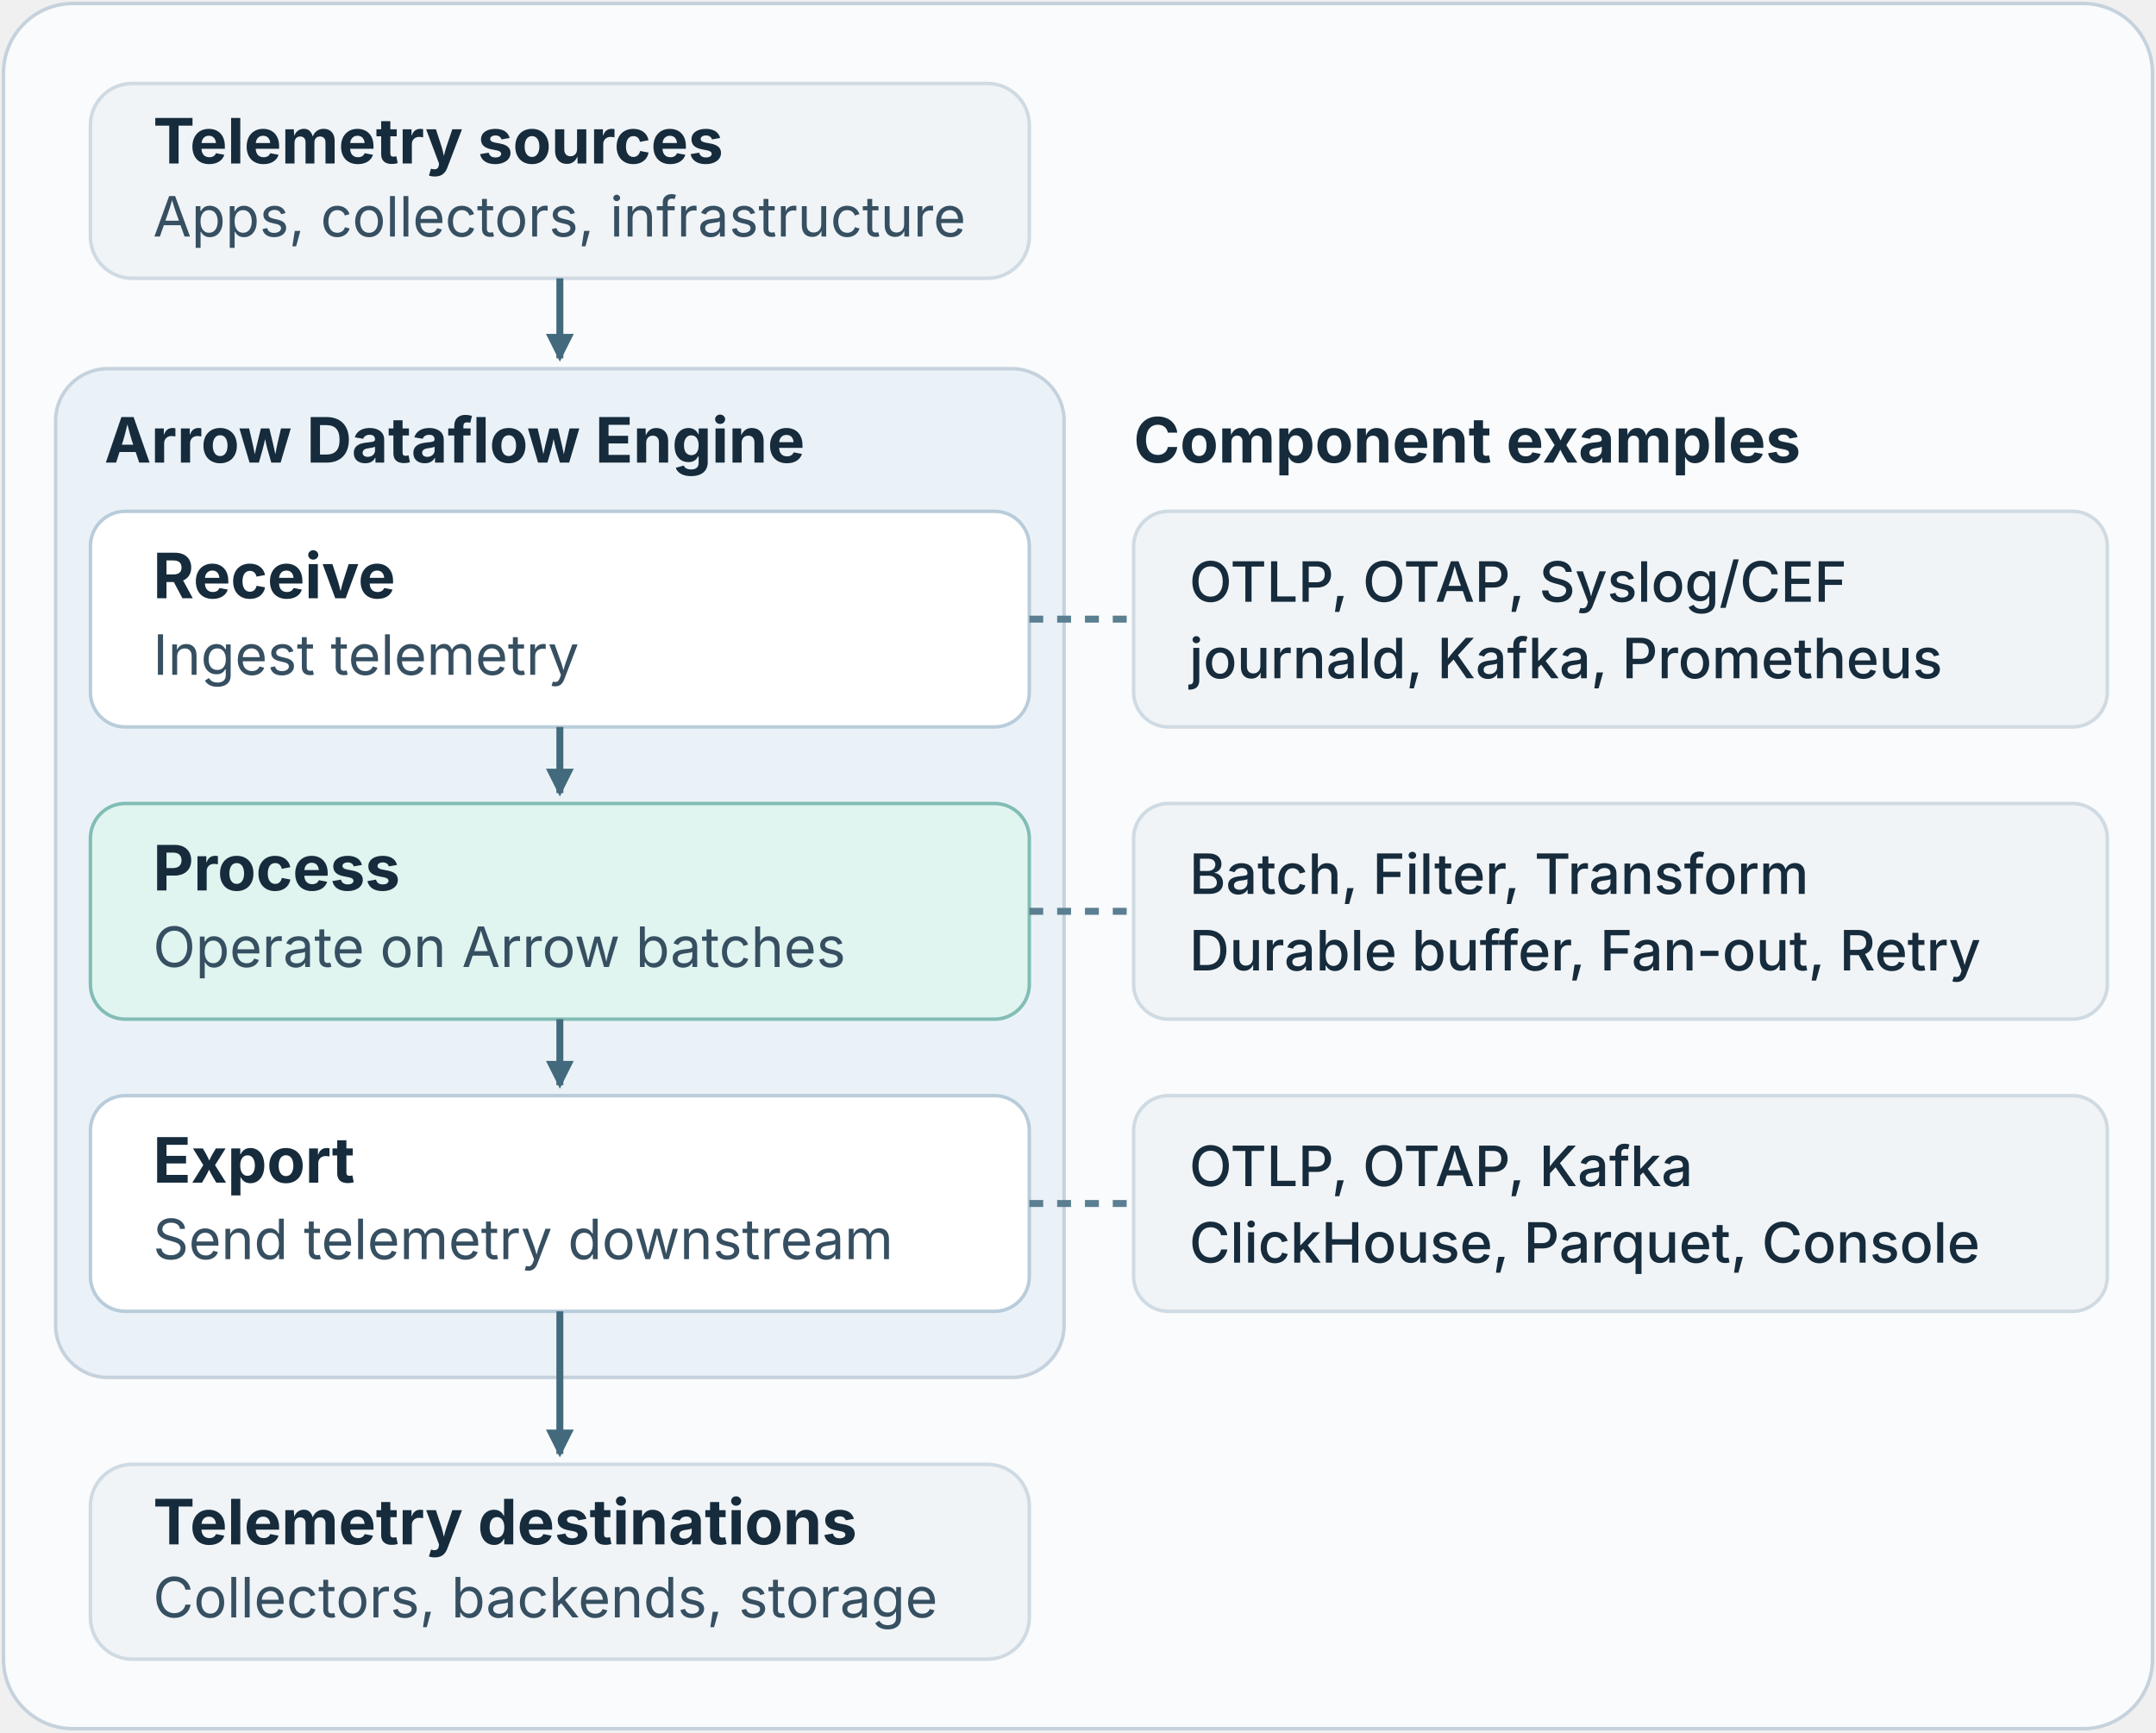
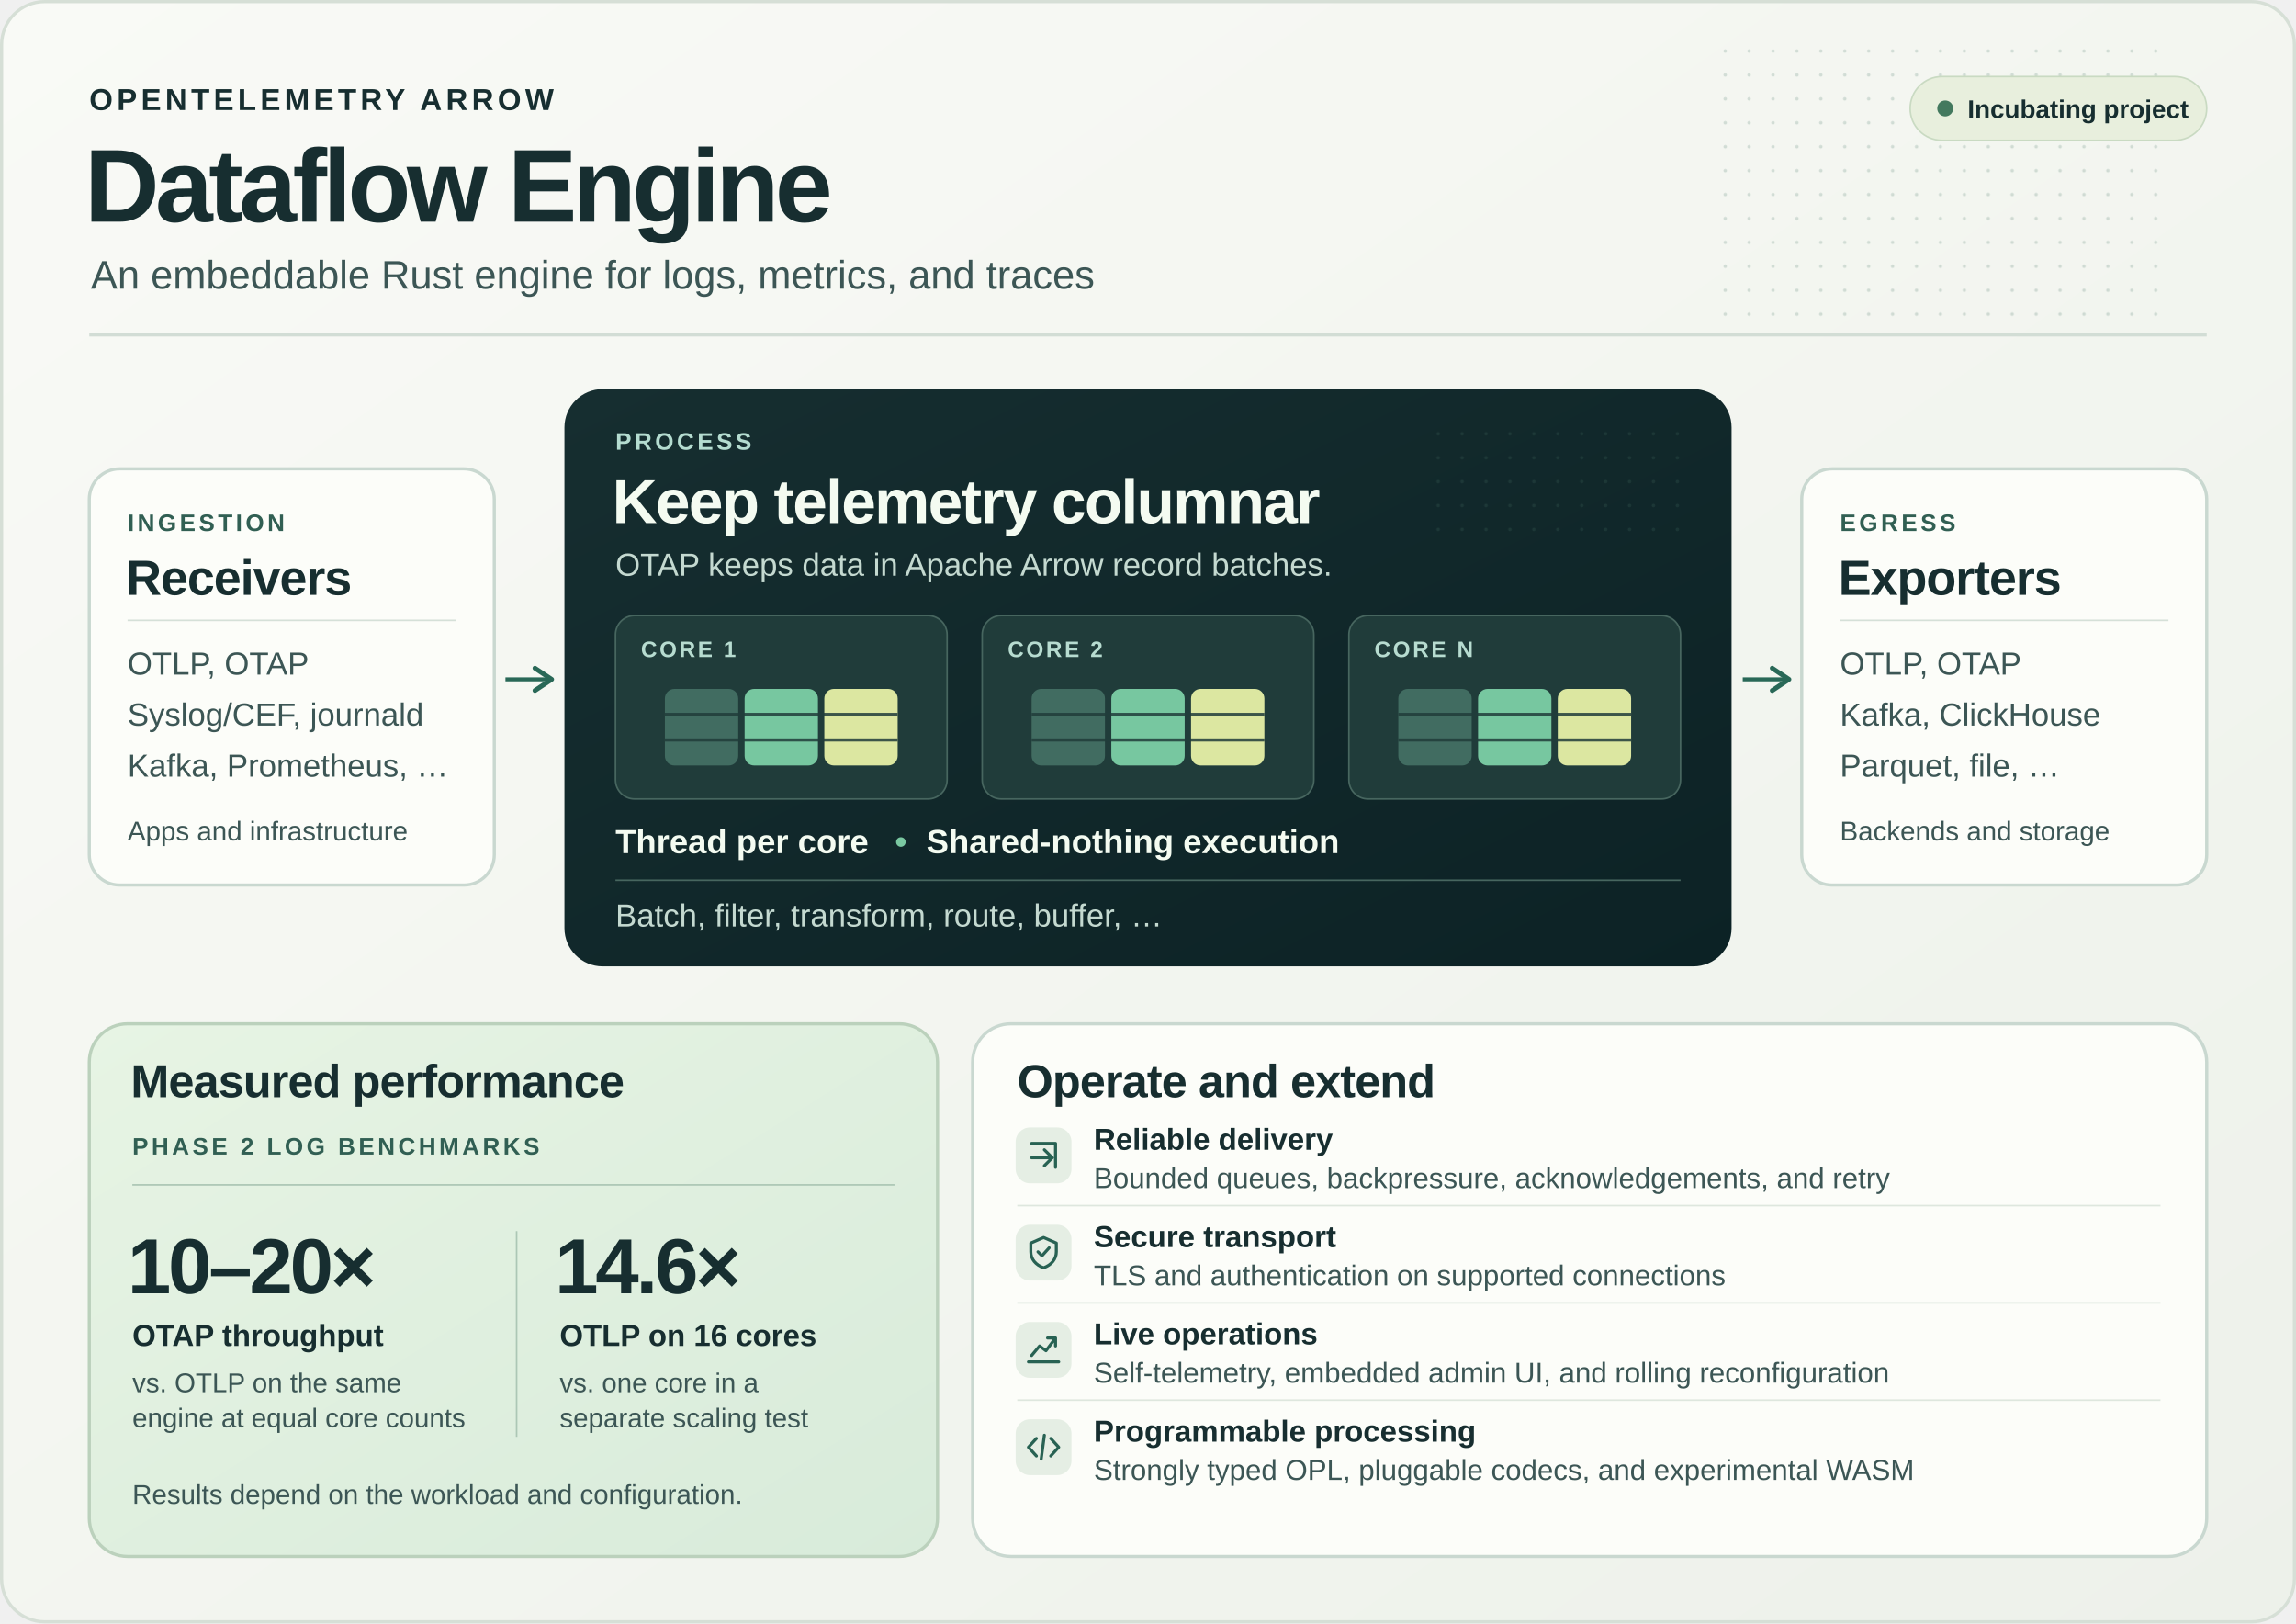
- <svg xmlns="http://www.w3.org/2000/svg" width="620" height="498" viewBox="0 0 620 498" role="img" aria-labelledby="title description">
+ <svg xmlns="http://www.w3.org/2000/svg" width="1440" height="1018" viewBox="0 0 1440 1018" role="img" aria-labelledby="overview-title overview-desc">
+   <defs>
+     <linearGradient id="paper" x2="1" y2="1">
+       <stop stop-color="#F9FAF6" />
+       <stop offset="1" stop-color="#EDF1EA" />
+     </linearGradient>
+     <linearGradient id="engine" x2="1" y2="1">
+       <stop stop-color="#162E30" />
+       <stop offset="1" stop-color="#0C2225" />
+     </linearGradient>
+     <linearGradient id="benchmark" x2="1" y2="1">
+       <stop stop-color="#E7F4E4" />
+       <stop offset="1" stop-color="#D8EBDA" />
+     </linearGradient>
+     <pattern id="dots" width="15" height="15" patternUnits="userSpaceOnUse">
+       <circle cx="2" cy="2" r="1.1" fill="#527E70" opacity=".21" />
+     </pattern>
+     <marker id="arrow" viewBox="0 0 10 10" markerWidth="7" markerHeight="7" refX="8" refY="5" orient="auto-start-reverse">
+       <path d="m2 1 6 4-6 4" fill="none" stroke="#296857" stroke-width="1.7" stroke-linecap="round" stroke-linejoin="round" />
+     </marker>
+     <g id="batch">
+       <rect x="0" y="0" width="46" height="48" rx="6" fill="#416C61" />
+       <rect x="50" y="0" width="46" height="48" rx="6" fill="#77C7A0" />
+       <rect x="100" y="0" width="46" height="48" rx="6" fill="#DCE7A1" />
+       <path d="M0 16h146M0 32h146" stroke="#203C3A" stroke-width="2" opacity=".85" />
+     </g>
+   </defs>
  <style>
-     text { font-family: system-ui, -apple-system, "Segoe UI", sans-serif; fill: #162b3b; }
-     .label { font-size: 18px; font-weight: 700; }
-     .detail { font-size: 16px; fill: #364f61; }
-     .examples { font-size: 16px; font-weight: 550; }
-     .endpoint { fill: #f0f4f7; stroke: #cfdae2; }
-     .stage { fill: #fff; stroke: #b9ccda; }
-     .process { fill: #e0f4f0; stroke: #82bdb5; }
-     .example-card { fill: #f0f4f7; stroke: #cfdae2; }
-     .arrow { fill: none; stroke: #43697c; stroke-width: 2; marker-end: url(#arrowhead); }
-     .mapping { fill: none; stroke: #5b7f91; stroke-width: 2; stroke-dasharray: 4 4; }
+     text { font-family: Arial, "Liberation Sans", sans-serif; fill: #172E30; }
+     .display { font-size: 65px; font-weight: 700; letter-spacing: -2.6px; }
+     .brand { font-size: 19px; font-weight: 700; letter-spacing: 2.5px; }
+     .subtitle { font-size: 25px; fill: #3C5655; }
+     .kicker { font-size: 15px; font-weight: 700; letter-spacing: 2px; fill: #315F53; }
+     .sidehead { font-size: 31px; font-weight: 700; letter-spacing: -.6px; }
+     .body { font-size: 20px; fill: #3C5655; }
+     .small { font-size: 17px; fill: #3C5655; }
+     .heading { font-size: 29px; font-weight: 700; letter-spacing: -.5px; }
+     .metric { font-size: 49px; font-weight: 700; letter-spacing: -1.8px; }
+     .core { font-size: 14px; font-weight: 700; letter-spacing: 1.5px; fill: #B7DCD0; }
+     .light { fill: #F4FBF1; }
+     .muted-light { fill: #C4D9D0; }
+     .row-title { font-size: 19px; font-weight: 700; }
+     .row-copy { font-size: 18px; fill: #3C5655; }
+     .connector { fill: none; stroke: #296857; stroke-width: 2.5; marker-end: url(#arrow); }
+     .icon { fill: none; stroke: #286253; stroke-width: 1.9; stroke-linecap: round; stroke-linejoin: round; }
  </style>
-   <defs>
-     <marker id="arrowhead" markerWidth="8" markerHeight="8" refX="7" refY="4" orient="auto" markerUnits="userSpaceOnUse">
-       <path d="M 0 0 L 8 4 L 0 8 Z" fill="#43697c" />
-     </marker>
-   </defs>
-   <rect x="1" y="1" width="618" height="496" rx="20" fill="#f9fbfc" stroke="#c5d2dd" />
-   <rect class="endpoint" x="26" y="24" width="270" height="56" rx="12" />
-   <text class="label" x="44" y="47">Telemetry sources</text>
-   <text class="detail" x="44" y="68">Apps, collectors, infrastructure</text>
-   <rect x="16" y="106" width="290" height="290" rx="15" fill="#eaf2f8" stroke="#c5d2dd" />
-   <text class="label" x="30" y="133">Arrow Dataflow Engine</text>
-   <text class="label" x="326" y="133">Component examples</text>
-   <g>
-     <rect class="stage" x="26" y="147" width="270" height="62" rx="10" />
-     <text class="label" x="44" y="172">Receive</text>
-     <text class="detail" x="44" y="194">Ingest telemetry</text>
-     <rect class="example-card" x="326" y="147" width="280" height="62" rx="10" />
-     <text class="examples" x="342" y="173">OTLP, OTAP, Syslog/CEF</text>
-     <text class="examples" x="342" y="195">journald, Kafka, Prometheus</text>
+   <rect x="1" y="1" width="1438" height="1016" rx="27" fill="url(#paper)" stroke="#D6DFD6" stroke-width="2" />
+   <path d="M1077 30h288v180h-288z" fill="url(#dots)" />
+   <path d="M56 210H1384" stroke="#D2DDD5" stroke-width="2" />
+   <g aria-label="Project overview">
+     <text class="brand" x="56" y="69">OPENTELEMETRY ARROW</text>
+     <text class="display" x="53" y="139">Dataflow Engine</text>
+     <text class="subtitle" x="57" y="181">An embeddable Rust engine for logs, metrics, and traces</text>
+     <rect x="1198" y="48" width="186" height="40" rx="20" fill="#E8EFDD" stroke="#C9DAC2" />
+     <circle cx="1220" cy="68" r="5" fill="#43795E" />
+     <text x="1234" y="74" font-size="16" font-weight="700" fill="#24483B">Incubating project</text>
  </g>
-   <g>
-     <rect class="stage process" x="26" y="231" width="270" height="62" rx="10" />
-     <text class="label" x="44" y="256">Process</text>
-     <text class="detail" x="44" y="278">Operate on Arrow batches</text>
-     <rect class="example-card process" x="326" y="231" width="280" height="62" rx="10" />
-     <text class="examples" x="342" y="257">Batch, Filter, Transform</text>
-     <text class="examples" x="342" y="279">Durable buffer, Fan-out, Retry</text>
+   <g aria-label="Receivers and source integrations">
+     <rect x="56" y="294" width="254" height="261" rx="19" fill="#FCFDF9" stroke="#C9D8D0" stroke-width="2" />
+     <text class="kicker" x="80" y="333">INGESTION</text>
+     <text class="sidehead" x="79" y="373">Receivers</text>
+     <path d="M80 389H286" stroke="#D5E0D8" />
+     <text class="body" x="80" y="423">OTLP, OTAP</text>
+     <text class="body" x="80" y="455">Syslog/CEF, journald</text>
+     <text class="body" x="80" y="487">Kafka, Prometheus, …</text>
+     <text class="small" x="80" y="527">Apps and infrastructure</text>
  </g>
-   <g>
-     <rect class="stage" x="26" y="315" width="270" height="62" rx="10" />
-     <text class="label" x="44" y="340">Export</text>
-     <text class="detail" x="44" y="362">Send telemetry downstream</text>
-     <rect class="example-card" x="326" y="315" width="280" height="62" rx="10" />
-     <text class="examples" x="342" y="341">OTLP, OTAP, Kafka</text>
-     <text class="examples" x="342" y="363">ClickHouse, Parquet, Console</text>
+   <g aria-label="Columnar processing">
+     <rect x="354" y="244" width="732" height="362" rx="24" fill="url(#engine)" />
+     <path d="M891 260h172v76H891z" fill="url(#dots)" opacity=".85" />
+     <text class="kicker" x="386" y="282" style="fill:#B4DCD0">PROCESS</text>
+     <text class="light" x="384" y="328" font-size="39" font-weight="700" letter-spacing="-1">Keep telemetry columnar</text>
+     <text class="muted-light" x="386" y="361" font-size="20">OTAP keeps data in Apache Arrow record batches.</text>
+     <g>
+       <rect x="386" y="386" width="208" height="115" rx="12" fill="#203C3A" stroke="#47665F" />
+       <rect x="616" y="386" width="208" height="115" rx="12" fill="#203C3A" stroke="#47665F" />
+       <rect x="846" y="386" width="208" height="115" rx="12" fill="#203C3A" stroke="#47665F" />
+       <text class="core" x="402" y="412">CORE 1</text>
+       <text class="core" x="632" y="412">CORE 2</text>
+       <text class="core" x="862" y="412">CORE N</text>
+       <use href="#batch" x="417" y="432" />
+       <use href="#batch" x="647" y="432" />
+       <use href="#batch" x="877" y="432" />
+     </g>
+     <text class="light" x="386" y="535" font-size="21" font-weight="700">Thread per core</text>
+     <circle cx="565" cy="528" r="3" fill="#7AC8A1" />
+     <text class="light" x="581" y="535" font-size="21" font-weight="700">Shared-nothing execution</text>
+     <path d="M386 552H1054" stroke="#47665F" />
+     <text class="muted-light" x="386" y="581" font-size="20">Batch, filter, transform, route, buffer, …</text>
  </g>
-   <rect class="endpoint" x="26" y="421" width="270" height="56" rx="12" />
-   <text class="label" x="44" y="444">Telemetry destinations</text>
-   <text class="detail" x="44" y="465">Collectors, backends, storage</text>
-   <path class="arrow" d="M 161 80 V 103" />
-   <path class="arrow" d="M 161 209 V 228" />
-   <path class="arrow" d="M 161 293 V 312" />
-   <path class="arrow" d="M 161 377 V 418" />
-   <path class="mapping" d="M 296 178 H 326 M 296 262 H 326 M 296 346 H 326" />
+   <g aria-label="Exporters">
+     <rect x="1130" y="294" width="254" height="261" rx="19" fill="#FCFDF9" stroke="#C9D8D0" stroke-width="2" />
+     <text class="kicker" x="1154" y="333">EGRESS</text>
+     <text class="sidehead" x="1153" y="373">Exporters</text>
+     <path d="M1154 389H1360" stroke="#D5E0D8" />
+     <text class="body" x="1154" y="423">OTLP, OTAP</text>
+     <text class="body" x="1154" y="455">Kafka, ClickHouse</text>
+     <text class="body" x="1154" y="487">Parquet, file, …</text>
+     <text class="small" x="1154" y="527">Backends and storage</text>
+   </g>
+   <path class="connector" d="M317 426h29" />
+   <path class="connector" d="M1093 426h29" />
+   <g aria-label="Published Phase 2 benchmark results">
+     <rect x="56" y="642" width="532" height="334" rx="24" fill="url(#benchmark)" stroke="#BBD1BC" stroke-width="2" />
+     <text class="heading" x="82" y="688">Measured performance</text>
+     <text class="kicker" x="83" y="724">PHASE 2 LOG BENCHMARKS</text>
+     <path d="M83 743H561" stroke="#ACC7B5" />
+     <path d="M324 772v129" stroke="#ACC7B5" />
+     <text class="metric" x="80" y="811">10–20×</text>
+     <text class="row-title" x="83" y="844">OTAP throughput</text>
+     <text class="small" x="83" y="873">vs. OTLP on the same</text>
+     <text class="small" x="83" y="895">engine at equal core counts</text>
+     <text class="metric" x="348" y="811">14.6×</text>
+     <text class="row-title" x="351" y="844">OTLP on 16 cores</text>
+     <text class="small" x="351" y="873">vs. one core in a</text>
+     <text class="small" x="351" y="895">separate scaling test</text>
+     <text class="small" x="83" y="943">Results depend on the workload and configuration.</text>
+   </g>
+   <g aria-label="Runtime properties and extensibility">
+     <rect x="610" y="642" width="774" height="334" rx="24" fill="#FCFDF9" stroke="#C9D8D0" stroke-width="2" />
+     <text class="heading" x="638" y="688">Operate and extend</text>
+     <g transform="translate(637 707)">
+       <rect width="35" height="35" rx="9" fill="#E5EEE4" />
+       <path class="icon" d="M10 19h12m-4-5 5 5-5 5m-8-14h15v15" />
+     </g>
+     <text class="row-title" x="686" y="721">Reliable delivery</text>
+     <text class="row-copy" x="686" y="745">Bounded queues, backpressure, acknowledgements, and retry</text>
+     <path d="M638 756H1355" stroke="#DEE7DE" />
+     <g transform="translate(637 768)">
+       <rect width="35" height="35" rx="9" fill="#E5EEE4" />
+       <path class="icon" d="m17.5 8 8 3.5V17c0 4.5-3 8.2-8 10-5-1.8-8-5.5-8-10v-5.5Z m-3.5 9 2.5 2.5 4.5-5" />
+     </g>
+     <text class="row-title" x="686" y="782">Secure transport</text>
+     <text class="row-copy" x="686" y="806">TLS and authentication on supported connections</text>
+     <path d="M638 817H1355" stroke="#DEE7DE" />
+     <g transform="translate(637 829)">
+       <rect width="35" height="35" rx="9" fill="#E5EEE4" />
+       <path class="icon" d="M8 25h19M10 21l5-6 4 3 6-8m-5 0h5v5" />
+     </g>
+     <text class="row-title" x="686" y="843">Live operations</text>
+     <text class="row-copy" x="686" y="867">Self-telemetry, embedded admin UI, and rolling reconfiguration</text>
+     <path d="M638 878H1355" stroke="#DEE7DE" />
+     <g transform="translate(637 890)">
+       <rect width="35" height="35" rx="9" fill="#E5EEE4" />
+       <path class="icon" d="m13 12-5 5.5 5 5.5m9-11 5 5.5-5 5.5m-4-13-2 15" />
+     </g>
+     <text class="row-title" x="686" y="904">Programmable processing</text>
+     <text class="row-copy" x="686" y="928">Strongly typed OPL, pluggable codecs, and experimental WASM</text>
+   </g>
</svg>
